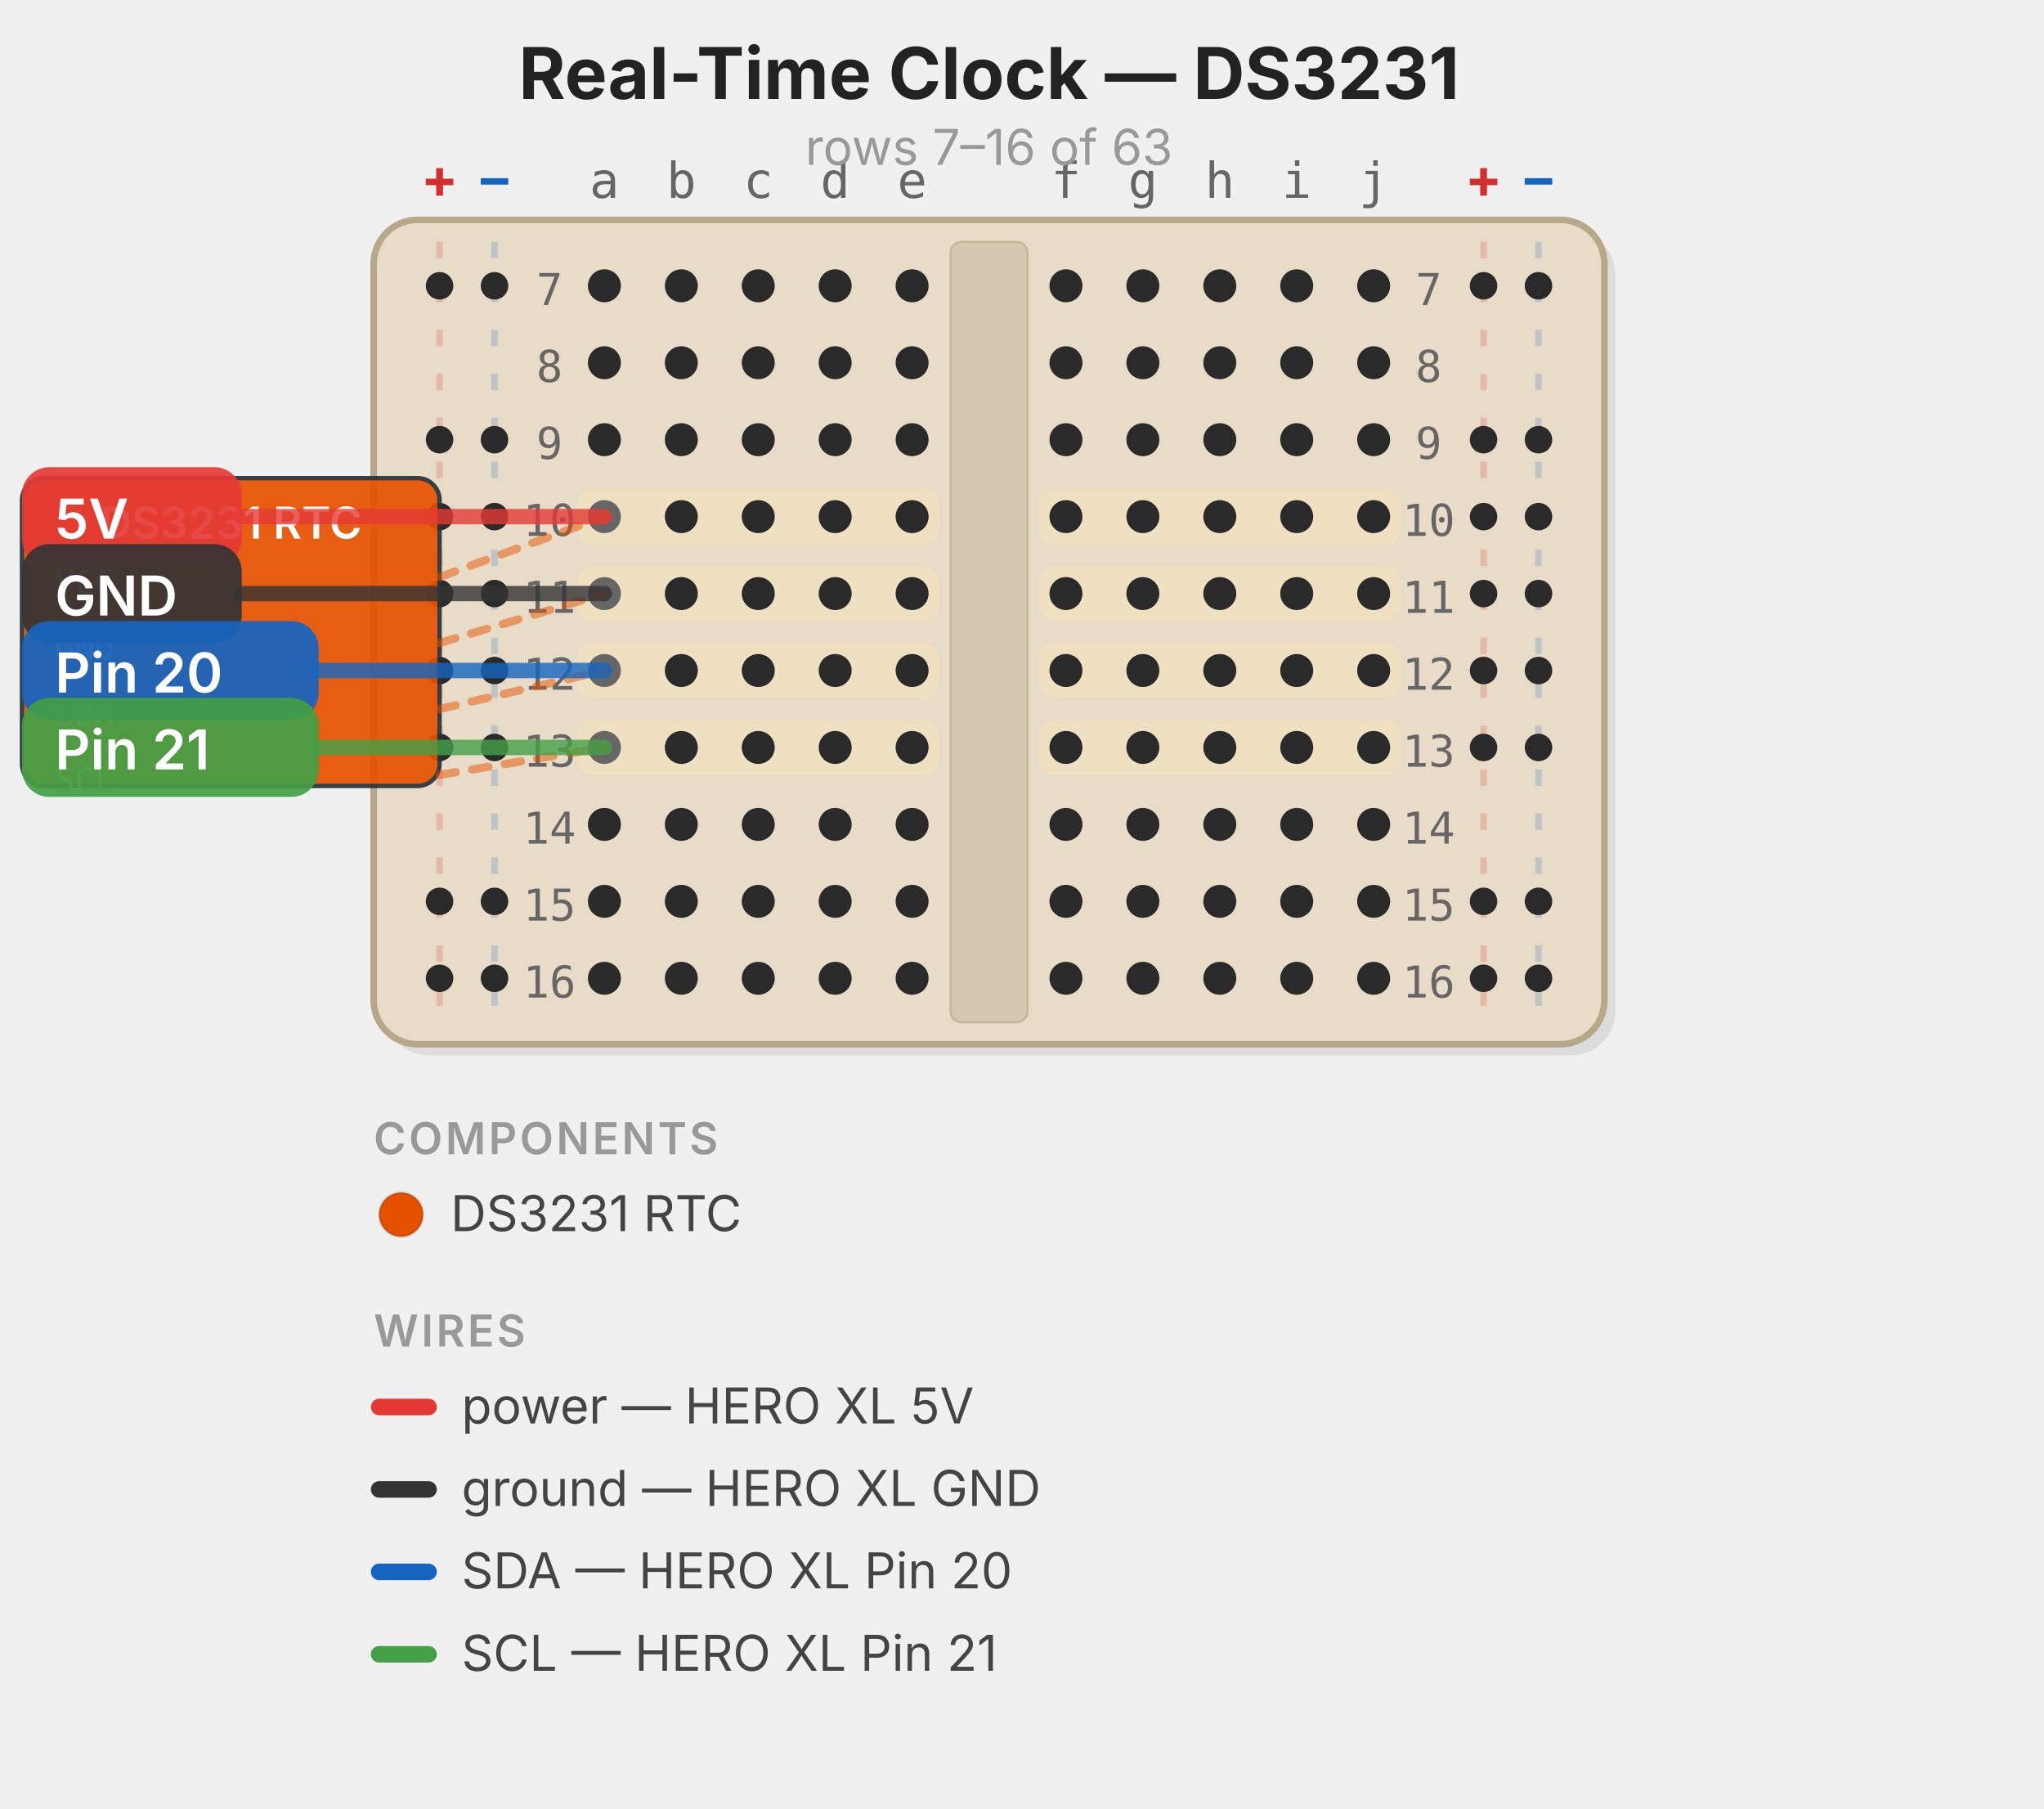
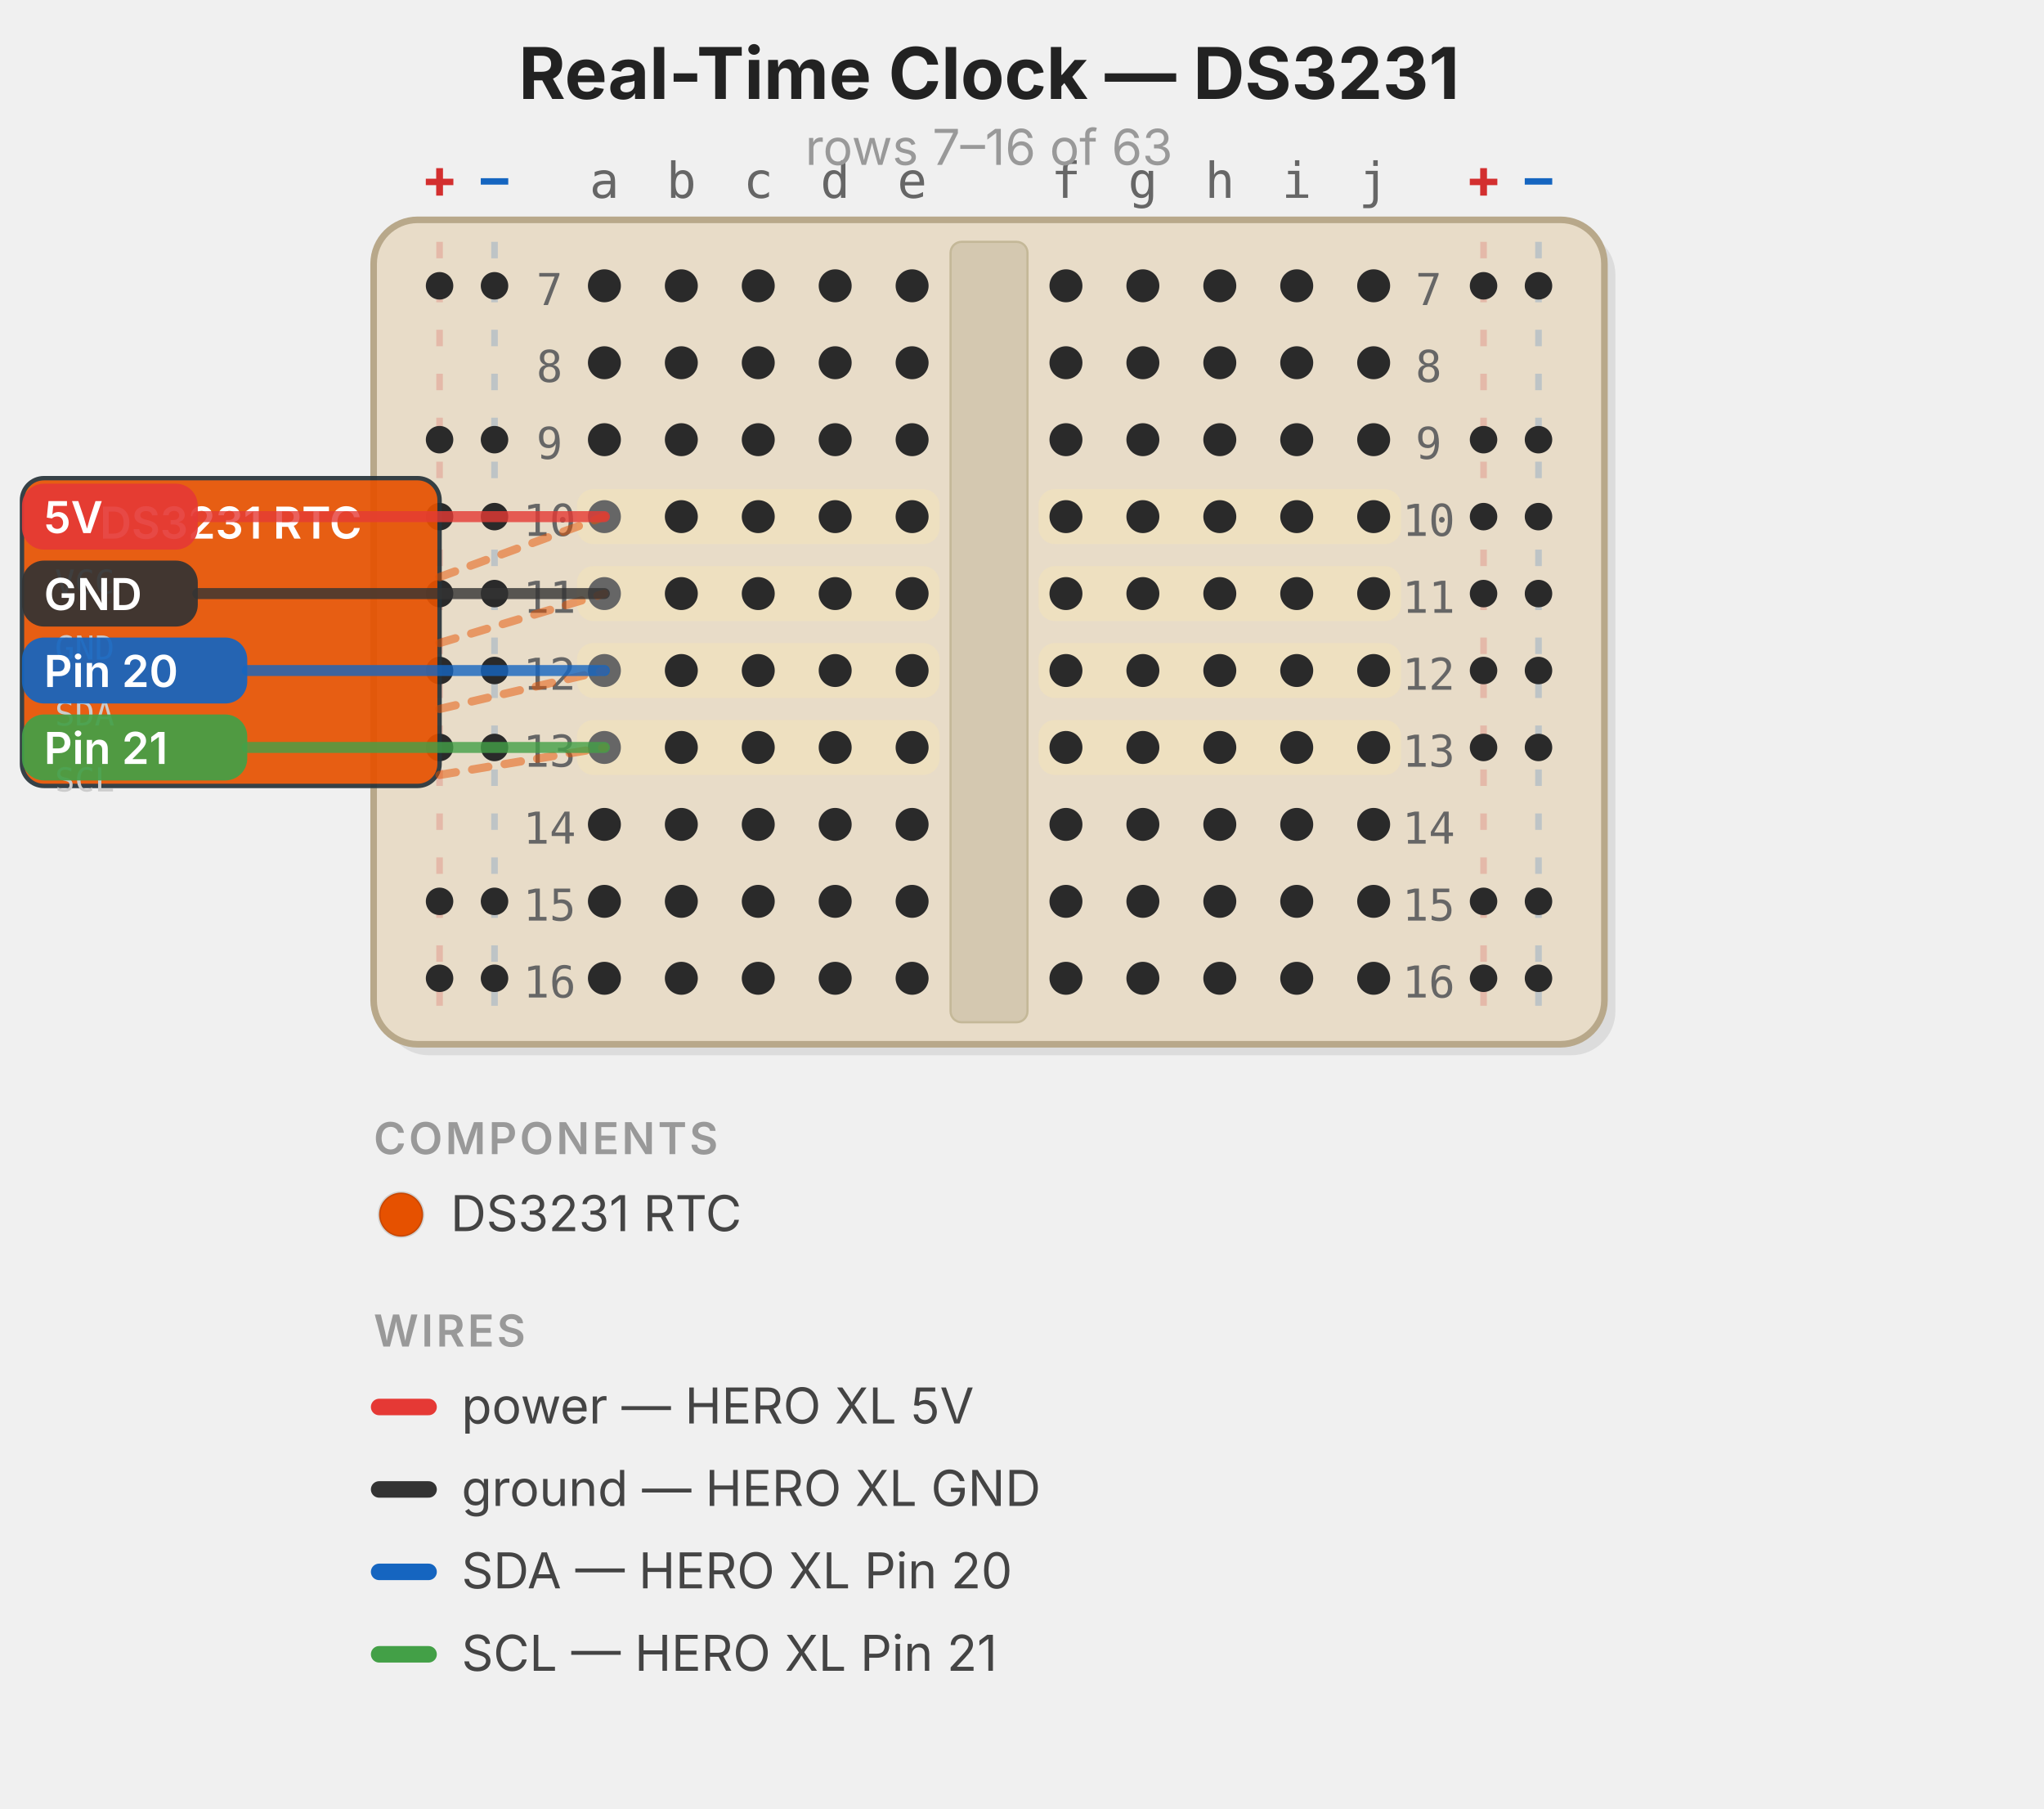
<svg xmlns="http://www.w3.org/2000/svg" viewBox="0 0 372 329" width="372" height="329" style="background:#fff">
  <rect x="70.0" y="42.0" width="224.0" height="150.0" rx="8" fill="#00000015" />
  <rect x="68.0" y="40.0" width="224.0" height="150.0" rx="8" fill="#e8dcc8" stroke="#b8a88a" stroke-width="1.2" />
  <rect x="173.0" y="44.0" width="14.0" height="142.0" rx="2" fill="#d4c8b0" stroke="#c4b898" stroke-width="0.4" />
  <line x1="80.0" y1="44.0" x2="80.0" y2="186.0" stroke="#d32f2f" stroke-width="1.2" opacity="0.2" stroke-dasharray="3,5" />
  <line x1="90.0" y1="44.0" x2="90.0" y2="186.0" stroke="#1565c0" stroke-width="1.2" opacity="0.2" stroke-dasharray="3,5" />
  <line x1="270.0" y1="44.0" x2="270.0" y2="186.0" stroke="#d32f2f" stroke-width="1.2" opacity="0.2" stroke-dasharray="3,5" />
  <line x1="280.0" y1="44.0" x2="280.0" y2="186.0" stroke="#1565c0" stroke-width="1.2" opacity="0.2" stroke-dasharray="3,5" />
  <rect x="105.0" y="89.0" width="66.0" height="10.0" rx="3" fill="#ffeaa7" opacity="0.25" />
  <rect x="189.0" y="89.0" width="66.0" height="10.0" rx="3" fill="#ffeaa7" opacity="0.25" />
  <rect x="105.0" y="103.0" width="66.0" height="10.0" rx="3" fill="#ffeaa7" opacity="0.25" />
  <rect x="189.0" y="103.0" width="66.0" height="10.0" rx="3" fill="#ffeaa7" opacity="0.25" />
  <rect x="105.0" y="117.0" width="66.0" height="10.0" rx="3" fill="#ffeaa7" opacity="0.25" />
  <rect x="189.0" y="117.0" width="66.0" height="10.0" rx="3" fill="#ffeaa7" opacity="0.25" />
  <rect x="105.0" y="131.0" width="66.0" height="10.0" rx="3" fill="#ffeaa7" opacity="0.25" />
  <rect x="189.0" y="131.0" width="66.0" height="10.0" rx="3" fill="#ffeaa7" opacity="0.25" />
  <circle cx="110.0" cy="52.0" r="3.0" fill="#2a2a2a" />
  <circle cx="110.0" cy="66.0" r="3.0" fill="#2a2a2a" />
  <circle cx="110.0" cy="80.0" r="3.0" fill="#2a2a2a" />
  <circle cx="110.0" cy="94.0" r="3.0" fill="#666" />
  <circle cx="110.0" cy="108.0" r="3.0" fill="#666" />
  <circle cx="110.0" cy="122.0" r="3.0" fill="#666" />
  <circle cx="110.0" cy="136.0" r="3.0" fill="#666" />
  <circle cx="110.0" cy="150.0" r="3.0" fill="#2a2a2a" />
  <circle cx="110.0" cy="164.0" r="3.0" fill="#2a2a2a" />
  <circle cx="110.0" cy="178.0" r="3.0" fill="#2a2a2a" />
  <circle cx="124.0" cy="52.0" r="3.0" fill="#2a2a2a" />
  <circle cx="124.0" cy="66.0" r="3.0" fill="#2a2a2a" />
  <circle cx="124.0" cy="80.0" r="3.0" fill="#2a2a2a" />
  <circle cx="124.0" cy="94.0" r="3.0" fill="#2a2a2a" />
  <circle cx="124.0" cy="108.0" r="3.0" fill="#2a2a2a" />
  <circle cx="124.0" cy="122.0" r="3.0" fill="#2a2a2a" />
  <circle cx="124.0" cy="136.0" r="3.0" fill="#2a2a2a" />
  <circle cx="124.0" cy="150.0" r="3.0" fill="#2a2a2a" />
  <circle cx="124.0" cy="164.0" r="3.0" fill="#2a2a2a" />
  <circle cx="124.0" cy="178.0" r="3.0" fill="#2a2a2a" />
  <circle cx="138.0" cy="52.0" r="3.0" fill="#2a2a2a" />
  <circle cx="138.0" cy="66.0" r="3.0" fill="#2a2a2a" />
  <circle cx="138.0" cy="80.0" r="3.0" fill="#2a2a2a" />
  <circle cx="138.0" cy="94.0" r="3.0" fill="#2a2a2a" />
  <circle cx="138.0" cy="108.0" r="3.0" fill="#2a2a2a" />
  <circle cx="138.0" cy="122.0" r="3.0" fill="#2a2a2a" />
  <circle cx="138.0" cy="136.0" r="3.0" fill="#2a2a2a" />
  <circle cx="138.0" cy="150.0" r="3.0" fill="#2a2a2a" />
  <circle cx="138.0" cy="164.0" r="3.0" fill="#2a2a2a" />
  <circle cx="138.0" cy="178.0" r="3.0" fill="#2a2a2a" />
  <circle cx="152.0" cy="52.0" r="3.0" fill="#2a2a2a" />
  <circle cx="152.0" cy="66.0" r="3.0" fill="#2a2a2a" />
  <circle cx="152.0" cy="80.0" r="3.0" fill="#2a2a2a" />
  <circle cx="152.0" cy="94.0" r="3.0" fill="#2a2a2a" />
  <circle cx="152.0" cy="108.0" r="3.0" fill="#2a2a2a" />
  <circle cx="152.0" cy="122.0" r="3.0" fill="#2a2a2a" />
  <circle cx="152.0" cy="136.0" r="3.0" fill="#2a2a2a" />
  <circle cx="152.0" cy="150.0" r="3.0" fill="#2a2a2a" />
  <circle cx="152.0" cy="164.0" r="3.0" fill="#2a2a2a" />
  <circle cx="152.0" cy="178.0" r="3.0" fill="#2a2a2a" />
  <circle cx="166.0" cy="52.0" r="3.0" fill="#2a2a2a" />
  <circle cx="166.0" cy="66.0" r="3.0" fill="#2a2a2a" />
  <circle cx="166.0" cy="80.0" r="3.0" fill="#2a2a2a" />
  <circle cx="166.0" cy="94.0" r="3.0" fill="#2a2a2a" />
  <circle cx="166.0" cy="108.0" r="3.0" fill="#2a2a2a" />
  <circle cx="166.0" cy="122.0" r="3.0" fill="#2a2a2a" />
  <circle cx="166.0" cy="136.0" r="3.0" fill="#2a2a2a" />
  <circle cx="166.0" cy="150.0" r="3.0" fill="#2a2a2a" />
  <circle cx="166.0" cy="164.0" r="3.0" fill="#2a2a2a" />
  <circle cx="166.0" cy="178.0" r="3.0" fill="#2a2a2a" />
  <circle cx="194.0" cy="52.0" r="3.0" fill="#2a2a2a" />
  <circle cx="194.0" cy="66.0" r="3.0" fill="#2a2a2a" />
  <circle cx="194.0" cy="80.0" r="3.0" fill="#2a2a2a" />
  <circle cx="194.0" cy="94.0" r="3.0" fill="#2a2a2a" />
  <circle cx="194.0" cy="108.0" r="3.0" fill="#2a2a2a" />
  <circle cx="194.0" cy="122.0" r="3.0" fill="#2a2a2a" />
  <circle cx="194.0" cy="136.0" r="3.0" fill="#2a2a2a" />
  <circle cx="194.0" cy="150.0" r="3.0" fill="#2a2a2a" />
  <circle cx="194.0" cy="164.0" r="3.0" fill="#2a2a2a" />
  <circle cx="194.0" cy="178.0" r="3.0" fill="#2a2a2a" />
  <circle cx="208.0" cy="52.0" r="3.0" fill="#2a2a2a" />
  <circle cx="208.0" cy="66.0" r="3.0" fill="#2a2a2a" />
  <circle cx="208.0" cy="80.0" r="3.0" fill="#2a2a2a" />
  <circle cx="208.0" cy="94.0" r="3.0" fill="#2a2a2a" />
  <circle cx="208.0" cy="108.0" r="3.0" fill="#2a2a2a" />
  <circle cx="208.0" cy="122.0" r="3.0" fill="#2a2a2a" />
  <circle cx="208.0" cy="136.0" r="3.0" fill="#2a2a2a" />
  <circle cx="208.0" cy="150.0" r="3.0" fill="#2a2a2a" />
  <circle cx="208.0" cy="164.0" r="3.0" fill="#2a2a2a" />
  <circle cx="208.0" cy="178.0" r="3.0" fill="#2a2a2a" />
  <circle cx="222.0" cy="52.0" r="3.0" fill="#2a2a2a" />
  <circle cx="222.0" cy="66.0" r="3.0" fill="#2a2a2a" />
  <circle cx="222.0" cy="80.0" r="3.0" fill="#2a2a2a" />
  <circle cx="222.0" cy="94.0" r="3.0" fill="#2a2a2a" />
  <circle cx="222.0" cy="108.0" r="3.0" fill="#2a2a2a" />
  <circle cx="222.0" cy="122.0" r="3.0" fill="#2a2a2a" />
  <circle cx="222.0" cy="136.0" r="3.0" fill="#2a2a2a" />
  <circle cx="222.0" cy="150.0" r="3.0" fill="#2a2a2a" />
  <circle cx="222.0" cy="164.0" r="3.0" fill="#2a2a2a" />
  <circle cx="222.0" cy="178.0" r="3.0" fill="#2a2a2a" />
  <circle cx="236.0" cy="52.0" r="3.0" fill="#2a2a2a" />
  <circle cx="236.0" cy="66.0" r="3.0" fill="#2a2a2a" />
  <circle cx="236.0" cy="80.0" r="3.0" fill="#2a2a2a" />
  <circle cx="236.0" cy="94.0" r="3.0" fill="#2a2a2a" />
  <circle cx="236.0" cy="108.0" r="3.0" fill="#2a2a2a" />
  <circle cx="236.0" cy="122.0" r="3.0" fill="#2a2a2a" />
  <circle cx="236.0" cy="136.0" r="3.0" fill="#2a2a2a" />
  <circle cx="236.0" cy="150.0" r="3.0" fill="#2a2a2a" />
  <circle cx="236.0" cy="164.0" r="3.0" fill="#2a2a2a" />
  <circle cx="236.0" cy="178.0" r="3.0" fill="#2a2a2a" />
  <circle cx="250.0" cy="52.0" r="3.0" fill="#2a2a2a" />
  <circle cx="250.0" cy="66.0" r="3.0" fill="#2a2a2a" />
  <circle cx="250.0" cy="80.0" r="3.0" fill="#2a2a2a" />
  <circle cx="250.0" cy="94.0" r="3.0" fill="#2a2a2a" />
  <circle cx="250.0" cy="108.0" r="3.0" fill="#2a2a2a" />
  <circle cx="250.0" cy="122.0" r="3.0" fill="#2a2a2a" />
  <circle cx="250.0" cy="136.0" r="3.0" fill="#2a2a2a" />
  <circle cx="250.0" cy="150.0" r="3.0" fill="#2a2a2a" />
  <circle cx="250.0" cy="164.0" r="3.0" fill="#2a2a2a" />
  <circle cx="250.0" cy="178.0" r="3.0" fill="#2a2a2a" />
  <circle cx="80.0" cy="52.0" r="2.5" fill="#2a2a2a" />
  <circle cx="80.0" cy="80.0" r="2.5" fill="#2a2a2a" />
  <circle cx="80.0" cy="94.0" r="2.5" fill="#2a2a2a" />
  <circle cx="80.0" cy="108.0" r="2.5" fill="#2a2a2a" />
  <circle cx="80.0" cy="122.0" r="2.5" fill="#2a2a2a" />
  <circle cx="80.0" cy="136.0" r="2.5" fill="#2a2a2a" />
  <circle cx="80.0" cy="164.0" r="2.5" fill="#2a2a2a" />
  <circle cx="80.0" cy="178.0" r="2.5" fill="#2a2a2a" />
  <circle cx="90.0" cy="52.0" r="2.5" fill="#2a2a2a" />
  <circle cx="90.0" cy="80.0" r="2.5" fill="#2a2a2a" />
  <circle cx="90.0" cy="94.0" r="2.5" fill="#2a2a2a" />
  <circle cx="90.0" cy="108.0" r="2.5" fill="#2a2a2a" />
  <circle cx="90.0" cy="122.0" r="2.5" fill="#2a2a2a" />
  <circle cx="90.0" cy="136.0" r="2.5" fill="#2a2a2a" />
  <circle cx="90.0" cy="164.0" r="2.5" fill="#2a2a2a" />
  <circle cx="90.0" cy="178.0" r="2.5" fill="#2a2a2a" />
  <circle cx="270.0" cy="52.0" r="2.5" fill="#2a2a2a" />
  <circle cx="270.0" cy="80.0" r="2.5" fill="#2a2a2a" />
  <circle cx="270.0" cy="94.0" r="2.5" fill="#2a2a2a" />
  <circle cx="270.0" cy="108.0" r="2.5" fill="#2a2a2a" />
  <circle cx="270.0" cy="122.0" r="2.5" fill="#2a2a2a" />
  <circle cx="270.0" cy="136.0" r="2.5" fill="#2a2a2a" />
  <circle cx="270.0" cy="164.0" r="2.5" fill="#2a2a2a" />
  <circle cx="270.0" cy="178.0" r="2.5" fill="#2a2a2a" />
  <circle cx="280.0" cy="52.0" r="2.5" fill="#2a2a2a" />
  <circle cx="280.0" cy="80.0" r="2.5" fill="#2a2a2a" />
  <circle cx="280.0" cy="94.0" r="2.5" fill="#2a2a2a" />
  <circle cx="280.0" cy="108.0" r="2.5" fill="#2a2a2a" />
  <circle cx="280.0" cy="122.0" r="2.5" fill="#2a2a2a" />
  <circle cx="280.0" cy="136.0" r="2.5" fill="#2a2a2a" />
  <circle cx="280.0" cy="164.0" r="2.5" fill="#2a2a2a" />
  <circle cx="280.0" cy="178.0" r="2.5" fill="#2a2a2a" />
  <text x="110.0" y="36.0" font-size="9" fill="#666" text-anchor="middle" font-family="'SF Mono', 'Cascadia Code', 'Fira Code', monospace">a</text>
  <text x="124.0" y="36.0" font-size="9" fill="#666" text-anchor="middle" font-family="'SF Mono', 'Cascadia Code', 'Fira Code', monospace">b</text>
  <text x="138.0" y="36.0" font-size="9" fill="#666" text-anchor="middle" font-family="'SF Mono', 'Cascadia Code', 'Fira Code', monospace">c</text>
  <text x="152.0" y="36.0" font-size="9" fill="#666" text-anchor="middle" font-family="'SF Mono', 'Cascadia Code', 'Fira Code', monospace">d</text>
  <text x="166.0" y="36.0" font-size="9" fill="#666" text-anchor="middle" font-family="'SF Mono', 'Cascadia Code', 'Fira Code', monospace">e</text>
  <text x="194.0" y="36.0" font-size="9" fill="#666" text-anchor="middle" font-family="'SF Mono', 'Cascadia Code', 'Fira Code', monospace">f</text>
  <text x="208.0" y="36.0" font-size="9" fill="#666" text-anchor="middle" font-family="'SF Mono', 'Cascadia Code', 'Fira Code', monospace">g</text>
  <text x="222.0" y="36.0" font-size="9" fill="#666" text-anchor="middle" font-family="'SF Mono', 'Cascadia Code', 'Fira Code', monospace">h</text>
  <text x="236.0" y="36.0" font-size="9" fill="#666" text-anchor="middle" font-family="'SF Mono', 'Cascadia Code', 'Fira Code', monospace">i</text>
  <text x="250.0" y="36.0" font-size="9" fill="#666" text-anchor="middle" font-family="'SF Mono', 'Cascadia Code', 'Fira Code', monospace">j</text>
  <text x="80.0" y="36.0" font-size="10" fill="#d32f2f" font-weight="bold" text-anchor="middle" font-family="system-ui, -apple-system, 'Segoe UI', sans-serif">+</text>
  <text x="90.0" y="36.0" font-size="10" fill="#1565c0" font-weight="bold" text-anchor="middle" font-family="system-ui, -apple-system, 'Segoe UI', sans-serif">–</text>
  <text x="270.0" y="36.0" font-size="10" fill="#d32f2f" font-weight="bold" text-anchor="middle" font-family="system-ui, -apple-system, 'Segoe UI', sans-serif">+</text>
  <text x="280.0" y="36.0" font-size="10" fill="#1565c0" font-weight="bold" text-anchor="middle" font-family="system-ui, -apple-system, 'Segoe UI', sans-serif">–</text>
  <text x="100.0" y="55.5" font-size="8" fill="#666" text-anchor="middle" font-family="'SF Mono', 'Cascadia Code', 'Fira Code', monospace">7</text>
  <text x="260.0" y="55.5" font-size="8" fill="#666" text-anchor="middle" font-family="'SF Mono', 'Cascadia Code', 'Fira Code', monospace">7</text>
  <text x="100.0" y="69.5" font-size="8" fill="#666" text-anchor="middle" font-family="'SF Mono', 'Cascadia Code', 'Fira Code', monospace">8</text>
  <text x="260.0" y="69.5" font-size="8" fill="#666" text-anchor="middle" font-family="'SF Mono', 'Cascadia Code', 'Fira Code', monospace">8</text>
  <text x="100.0" y="83.5" font-size="8" fill="#666" text-anchor="middle" font-family="'SF Mono', 'Cascadia Code', 'Fira Code', monospace">9</text>
  <text x="260.0" y="83.5" font-size="8" fill="#666" text-anchor="middle" font-family="'SF Mono', 'Cascadia Code', 'Fira Code', monospace">9</text>
  <text x="100.0" y="97.5" font-size="8" fill="#666" text-anchor="middle" font-family="'SF Mono', 'Cascadia Code', 'Fira Code', monospace">10</text>
  <text x="260.0" y="97.5" font-size="8" fill="#666" text-anchor="middle" font-family="'SF Mono', 'Cascadia Code', 'Fira Code', monospace">10</text>
  <text x="100.0" y="111.5" font-size="8" fill="#666" text-anchor="middle" font-family="'SF Mono', 'Cascadia Code', 'Fira Code', monospace">11</text>
  <text x="260.0" y="111.5" font-size="8" fill="#666" text-anchor="middle" font-family="'SF Mono', 'Cascadia Code', 'Fira Code', monospace">11</text>
  <text x="100.0" y="125.5" font-size="8" fill="#666" text-anchor="middle" font-family="'SF Mono', 'Cascadia Code', 'Fira Code', monospace">12</text>
  <text x="260.0" y="125.5" font-size="8" fill="#666" text-anchor="middle" font-family="'SF Mono', 'Cascadia Code', 'Fira Code', monospace">12</text>
  <text x="100.0" y="139.5" font-size="8" fill="#666" text-anchor="middle" font-family="'SF Mono', 'Cascadia Code', 'Fira Code', monospace">13</text>
  <text x="260.0" y="139.5" font-size="8" fill="#666" text-anchor="middle" font-family="'SF Mono', 'Cascadia Code', 'Fira Code', monospace">13</text>
  <text x="100.0" y="153.5" font-size="8" fill="#666" text-anchor="middle" font-family="'SF Mono', 'Cascadia Code', 'Fira Code', monospace">14</text>
  <text x="260.0" y="153.5" font-size="8" fill="#666" text-anchor="middle" font-family="'SF Mono', 'Cascadia Code', 'Fira Code', monospace">14</text>
  <text x="100.0" y="167.5" font-size="8" fill="#666" text-anchor="middle" font-family="'SF Mono', 'Cascadia Code', 'Fira Code', monospace">15</text>
  <text x="260.0" y="167.5" font-size="8" fill="#666" text-anchor="middle" font-family="'SF Mono', 'Cascadia Code', 'Fira Code', monospace">15</text>
  <text x="100.0" y="181.5" font-size="8" fill="#666" text-anchor="middle" font-family="'SF Mono', 'Cascadia Code', 'Fira Code', monospace">16</text>
  <text x="260.0" y="181.5" font-size="8" fill="#666" text-anchor="middle" font-family="'SF Mono', 'Cascadia Code', 'Fira Code', monospace">16</text>
  <rect x="4.0" y="87.0" width="76.0" height="56.0" rx="4" fill="#e65100" stroke="#263238" stroke-width="0.8" opacity="0.92" />
  <text x="42.0" y="98.0" font-size="8" fill="white" font-weight="600" text-anchor="middle" font-family="system-ui, -apple-system, 'Segoe UI', sans-serif">DS3231 RTC</text>
  <text x="10.0" y="108.0" font-size="6" fill="#ccc" font-family="'SF Mono', 'Cascadia Code', 'Fira Code', monospace">VCC</text>
  <line x1="80.0" y1="105.0" x2="110.0" y2="94.0" stroke="#e65100" stroke-width="1.5" stroke-linecap="round" opacity="0.5" stroke-dasharray="3,3" />
  <text x="10.0" y="120.0" font-size="6" fill="#ccc" font-family="'SF Mono', 'Cascadia Code', 'Fira Code', monospace">GND</text>
  <line x1="80.0" y1="117.0" x2="110.0" y2="108.0" stroke="#e65100" stroke-width="1.5" stroke-linecap="round" opacity="0.5" stroke-dasharray="3,3" />
  <text x="10.0" y="132.0" font-size="6" fill="#ccc" font-family="'SF Mono', 'Cascadia Code', 'Fira Code', monospace">SDA</text>
  <line x1="80.0" y1="129.0" x2="110.0" y2="122.0" stroke="#e65100" stroke-width="1.5" stroke-linecap="round" opacity="0.5" stroke-dasharray="3,3" />
  <text x="10.0" y="144.0" font-size="6" fill="#ccc" font-family="'SF Mono', 'Cascadia Code', 'Fira Code', monospace">SCL</text>
  <line x1="80.0" y1="141.0" x2="110.0" y2="136.0" stroke="#e65100" stroke-width="1.5" stroke-linecap="round" opacity="0.5" stroke-dasharray="3,3" />
-   <line x1="44.0" y1="94.0" x2="110.0" y2="94.0" stroke="#e53935" stroke-width="2.8" stroke-linecap="round" opacity="0.8" />
-   <rect x="4.0" y="85.0" width="40.0" height="18.0" rx="5" fill="#e53935" opacity="0.92" />
-   <text x="10.0" y="98.0" font-size="10" fill="white" font-weight="600" font-family="system-ui, -apple-system, 'Segoe UI', sans-serif">5V</text>
-   <line x1="44.0" y1="108.0" x2="110.0" y2="108.0" stroke="#333333" stroke-width="2.8" stroke-linecap="round" opacity="0.8" />
-   <rect x="4.0" y="99.0" width="40.0" height="18.0" rx="5" fill="#333333" opacity="0.92" />
-   <text x="10.0" y="112.0" font-size="10" fill="white" font-weight="600" font-family="system-ui, -apple-system, 'Segoe UI', sans-serif">GND</text>
-   <line x1="58.0" y1="122.0" x2="110.0" y2="122.0" stroke="#1565c0" stroke-width="2.8" stroke-linecap="round" opacity="0.8" />
-   <rect x="4.0" y="113.0" width="54.0" height="18.0" rx="5" fill="#1565c0" opacity="0.92" />
-   <text x="10.0" y="126.0" font-size="10" fill="white" font-weight="600" font-family="system-ui, -apple-system, 'Segoe UI', sans-serif">Pin 20</text>
-   <line x1="58.0" y1="136.0" x2="110.0" y2="136.0" stroke="#43a047" stroke-width="2.8" stroke-linecap="round" opacity="0.8" />
-   <rect x="4.0" y="127.0" width="54.0" height="18.0" rx="5" fill="#43a047" opacity="0.92" />
-   <text x="10.0" y="140.0" font-size="10" fill="white" font-weight="600" font-family="system-ui, -apple-system, 'Segoe UI', sans-serif">Pin 21</text>
+   <line x1="36.0" y1="94.0" x2="110.0" y2="94.0" stroke="#e53935" stroke-width="2" stroke-linecap="round" opacity="0.8" />
+   <rect x="4.0" y="88.0" width="32.0" height="12.0" rx="4" fill="#e53935" opacity="0.92" />
+   <text x="8.0" y="97.0" font-size="8" fill="white" font-weight="600" font-family="system-ui, -apple-system, 'Segoe UI', sans-serif">5V</text>
+   <line x1="36.0" y1="108.0" x2="110.0" y2="108.0" stroke="#333333" stroke-width="2" stroke-linecap="round" opacity="0.8" />
+   <rect x="4.0" y="102.0" width="32.0" height="12.0" rx="4" fill="#333333" opacity="0.92" />
+   <text x="8.0" y="111.0" font-size="8" fill="white" font-weight="600" font-family="system-ui, -apple-system, 'Segoe UI', sans-serif">GND</text>
+   <line x1="45.0" y1="122.0" x2="110.0" y2="122.0" stroke="#1565c0" stroke-width="2" stroke-linecap="round" opacity="0.8" />
+   <rect x="4.0" y="116.0" width="41.0" height="12.0" rx="4" fill="#1565c0" opacity="0.92" />
+   <text x="8.0" y="125.0" font-size="8" fill="white" font-weight="600" font-family="system-ui, -apple-system, 'Segoe UI', sans-serif">Pin 20</text>
+   <line x1="45.0" y1="136.0" x2="110.0" y2="136.0" stroke="#43a047" stroke-width="2" stroke-linecap="round" opacity="0.8" />
+   <rect x="4.0" y="130.0" width="41.0" height="12.0" rx="4" fill="#43a047" opacity="0.92" />
+   <text x="8.0" y="139.0" font-size="8" fill="white" font-weight="600" font-family="system-ui, -apple-system, 'Segoe UI', sans-serif">Pin 21</text>
  <text x="68.0" y="210.0" font-size="8" fill="#999" font-weight="600" letter-spacing="0.5" font-family="system-ui, -apple-system, 'Segoe UI', sans-serif">COMPONENTS</text>
  <circle cx="73.0" cy="221.0" r="4.0" fill="#e65100" stroke="#0002" stroke-width="0.5" />
  <text x="82.0" y="224.0" font-size="9" fill="#444" font-family="system-ui, -apple-system, 'Segoe UI', sans-serif">DS3231 RTC</text>
  <text x="68.0" y="245.0" font-size="8" fill="#999" font-weight="600" letter-spacing="0.5" font-family="system-ui, -apple-system, 'Segoe UI', sans-serif">WIRES</text>
  <line x1="69.0" y1="256.0" x2="78.0" y2="256.0" stroke="#e53935" stroke-width="3" stroke-linecap="round" />
  <text x="84.0" y="259.0" font-size="9" fill="#444" font-family="system-ui, -apple-system, 'Segoe UI', sans-serif">power — HERO XL 5V</text>
  <line x1="69.0" y1="271.0" x2="78.0" y2="271.0" stroke="#333333" stroke-width="3" stroke-linecap="round" />
  <text x="84.0" y="274.0" font-size="9" fill="#444" font-family="system-ui, -apple-system, 'Segoe UI', sans-serif">ground — HERO XL GND</text>
  <line x1="69.0" y1="286.0" x2="78.0" y2="286.0" stroke="#1565c0" stroke-width="3" stroke-linecap="round" />
  <text x="84.0" y="289.0" font-size="9" fill="#444" font-family="system-ui, -apple-system, 'Segoe UI', sans-serif">SDA — HERO XL Pin 20</text>
  <line x1="69.0" y1="301.0" x2="78.0" y2="301.0" stroke="#43a047" stroke-width="3" stroke-linecap="round" />
  <text x="84.0" y="304.0" font-size="9" fill="#444" font-family="system-ui, -apple-system, 'Segoe UI', sans-serif">SCL — HERO XL Pin 21</text>
  <text x="180.0" y="18.0" font-size="13" fill="#222" font-weight="700" text-anchor="middle" font-family="system-ui, -apple-system, 'Segoe UI', sans-serif">Real-Time Clock — DS3231</text>
  <text x="180.0" y="30.0" font-size="9" fill="#999" text-anchor="middle" font-family="system-ui, -apple-system, 'Segoe UI', sans-serif">rows 7–16 of 63</text>
</svg>
